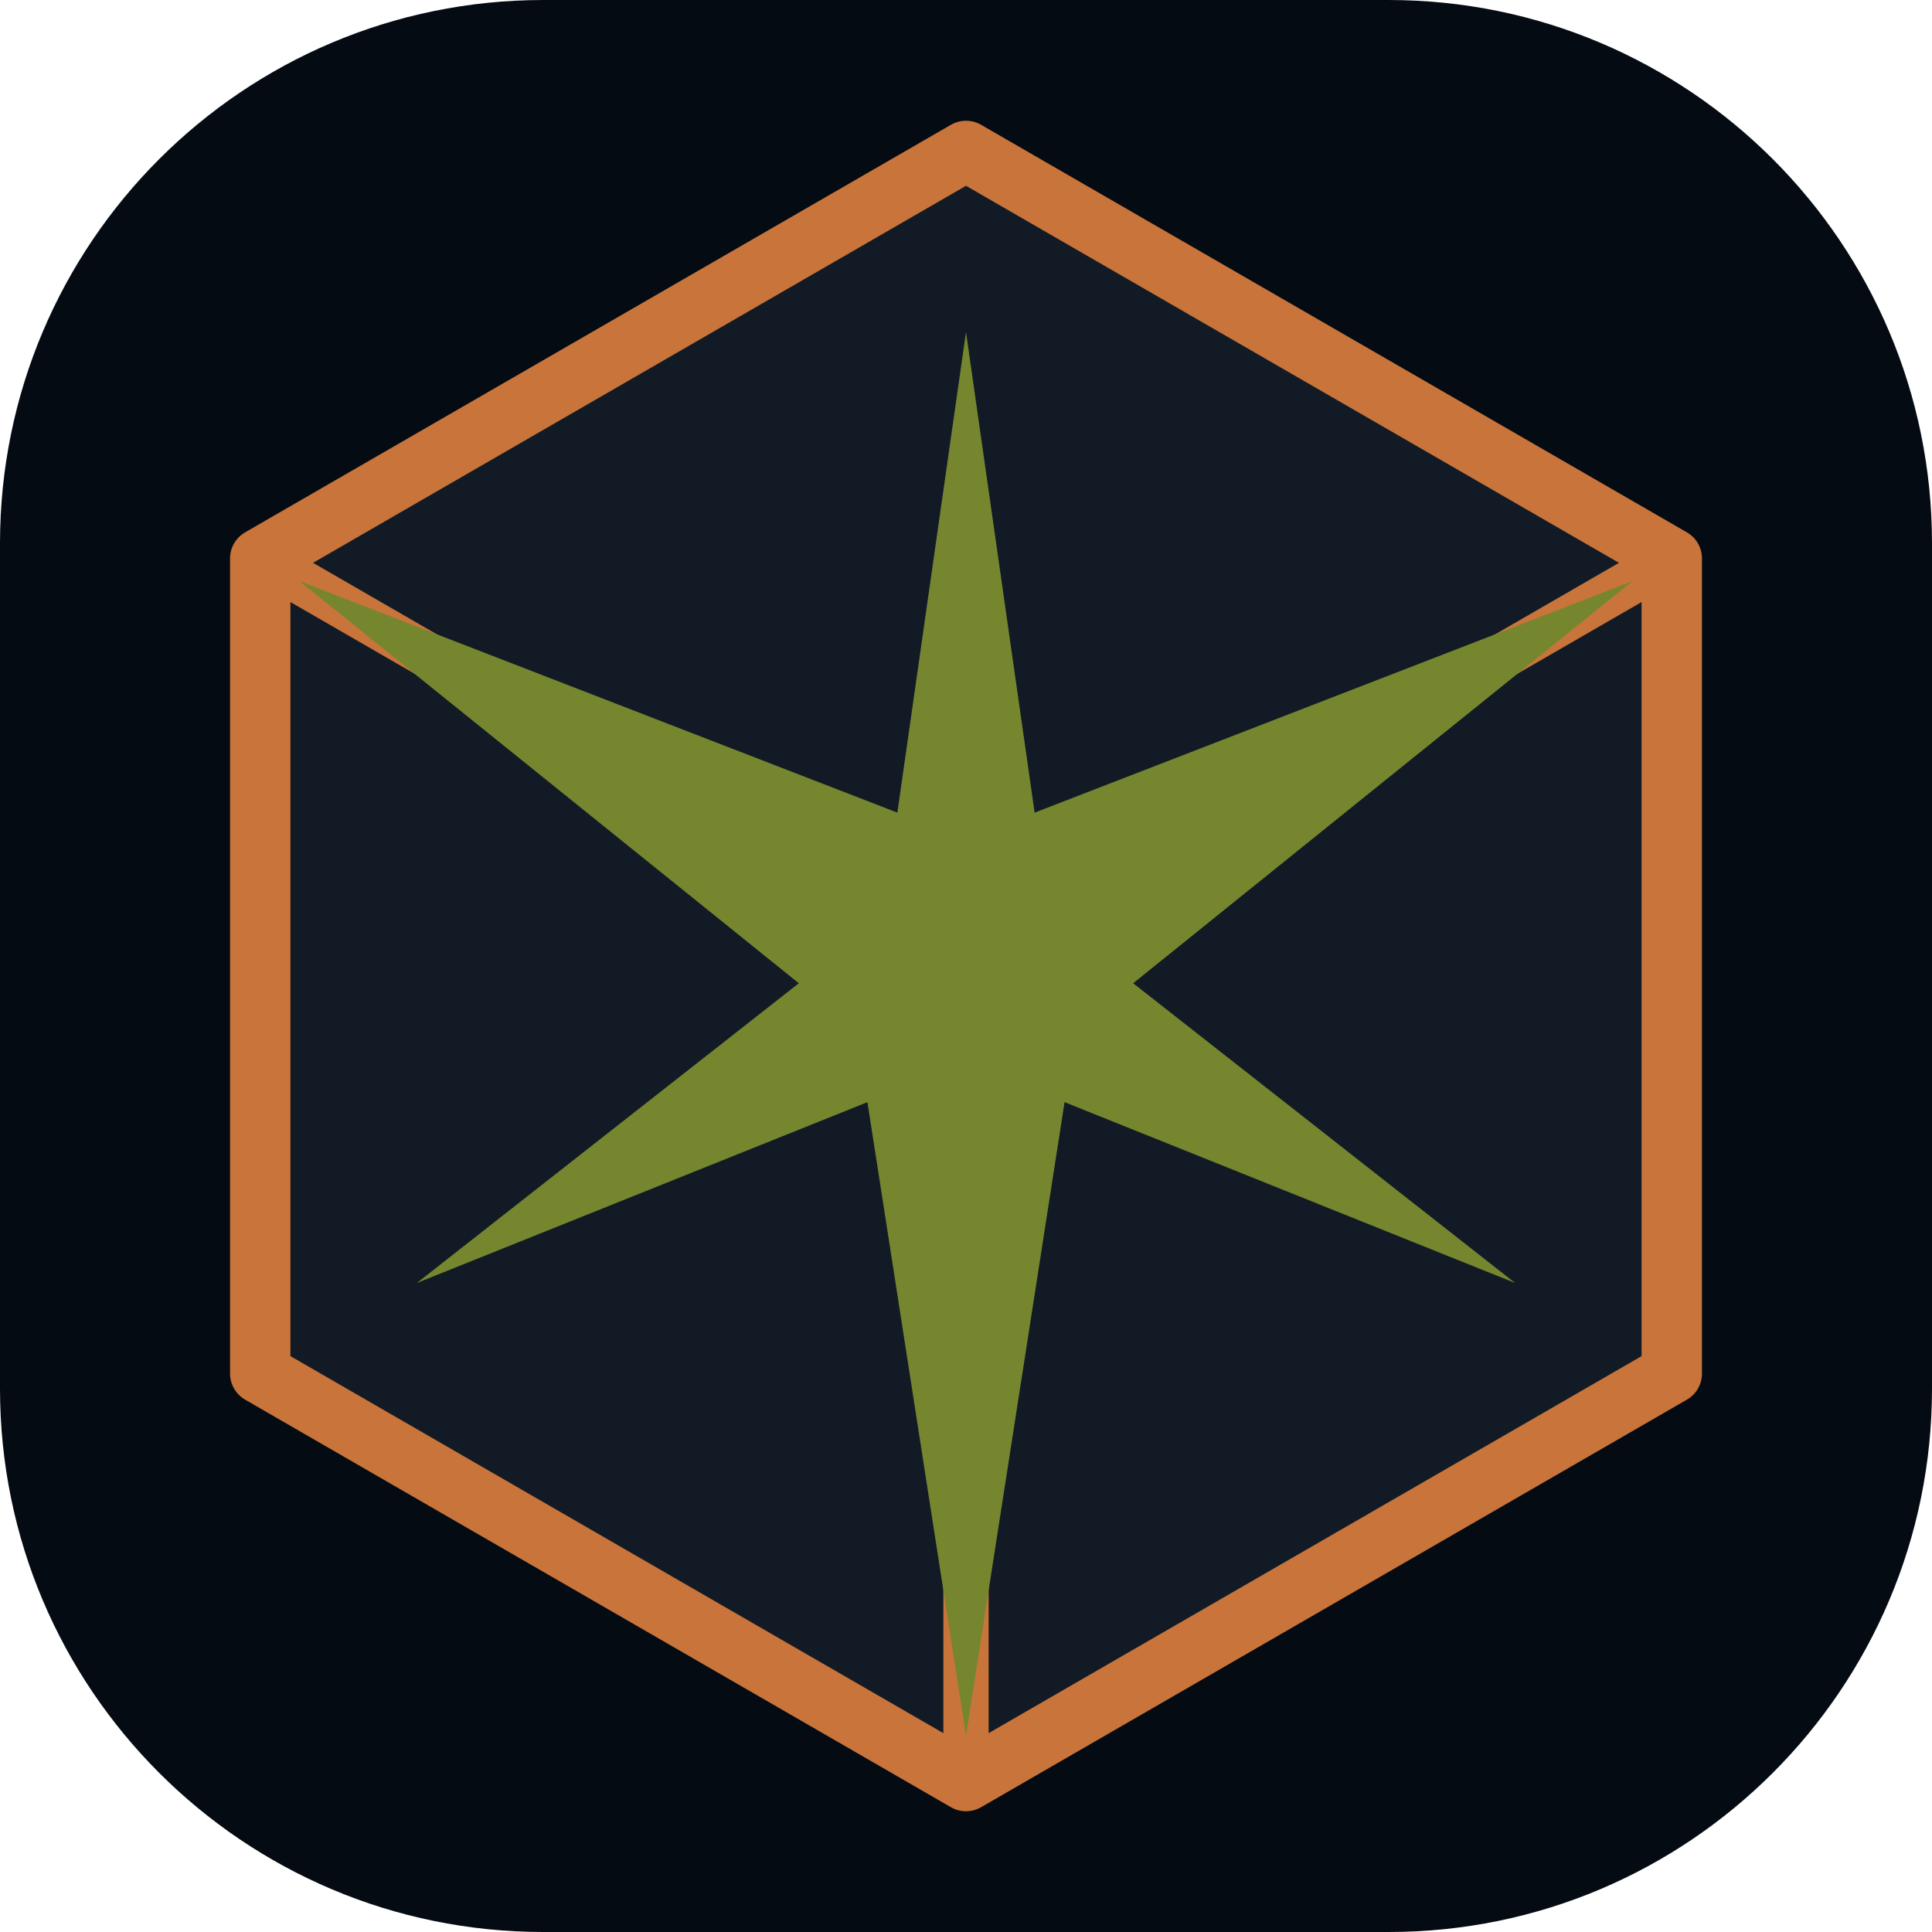
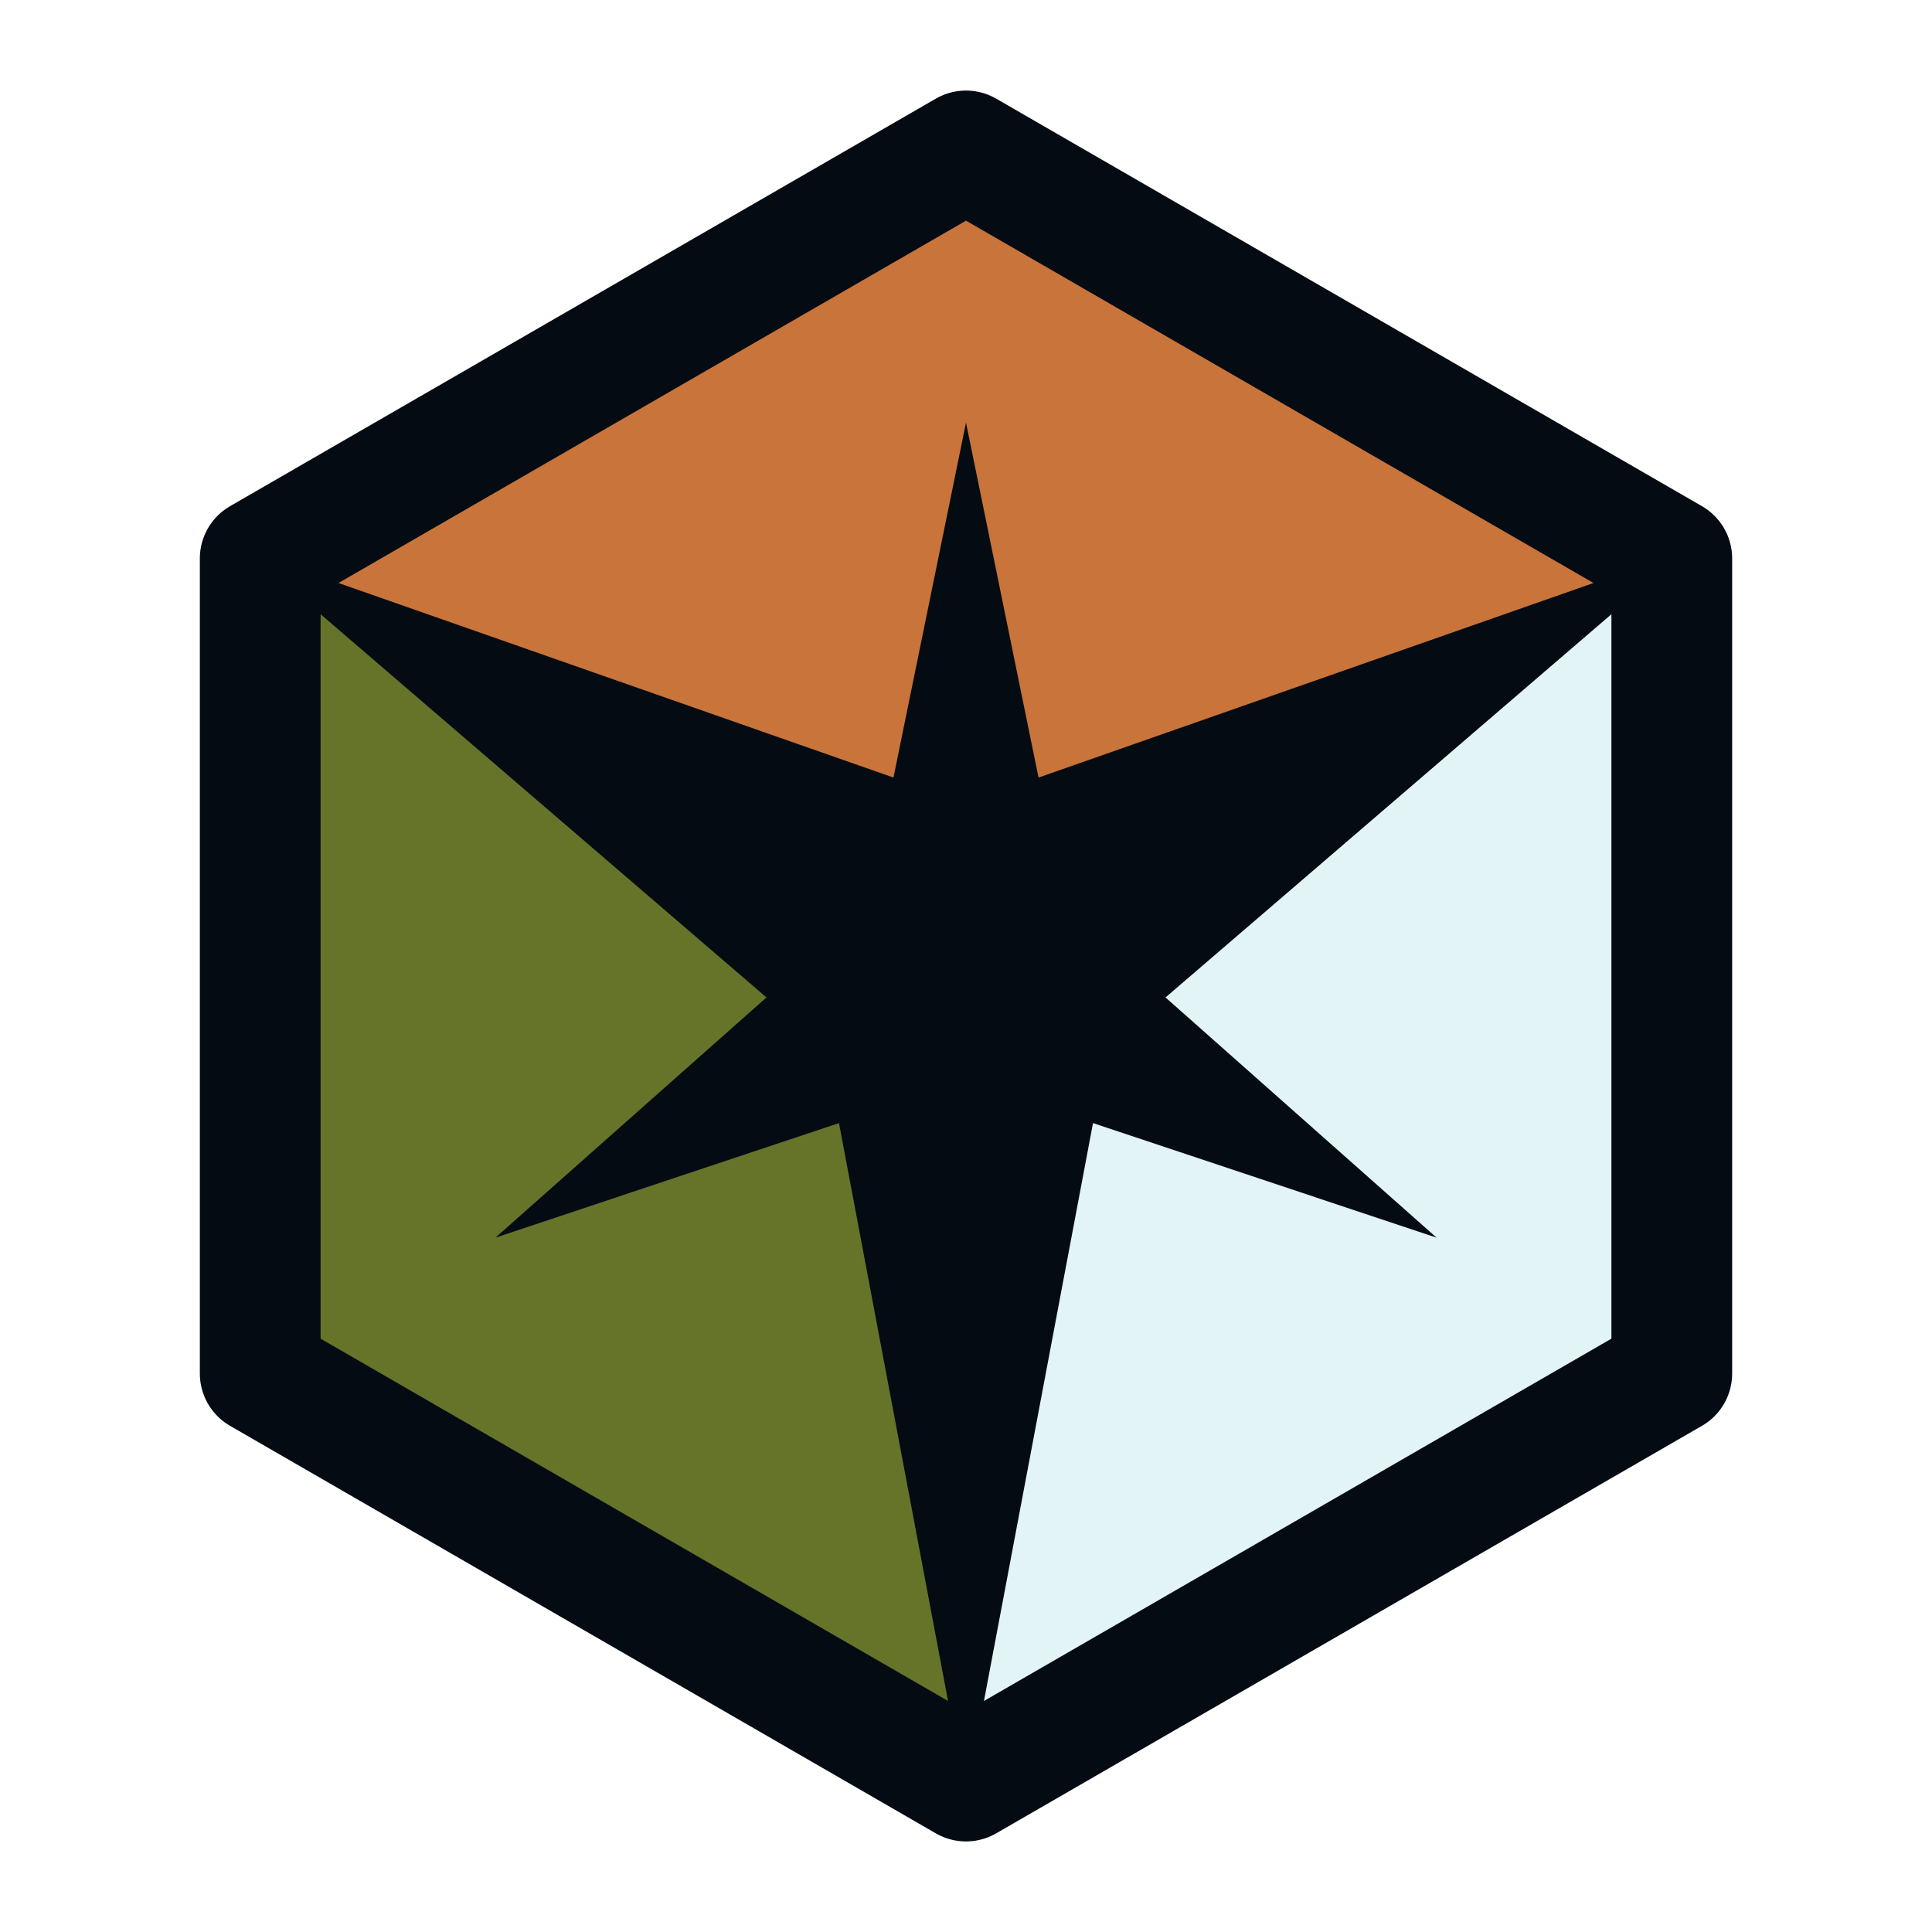
<svg xmlns="http://www.w3.org/2000/svg" viewBox="0 0 64 64">
-   <rect width="64" height="64" rx="18" fill="#050b13" />
-   <polygon points="55.38,45.50 32.00,59.00 8.62,45.50 8.62,18.50 32.00,5.00 55.38,18.50" fill="#121b25" />
-   <line x1="32" y1="32" x2="32.00" y2="59.00" stroke="#c8743a" stroke-width="1.5" />
-   <line x1="32" y1="32" x2="8.62" y2="18.50" stroke="#c8743a" stroke-width="1.5" />
-   <line x1="32" y1="32" x2="55.38" y2="18.50" stroke="#c8743a" stroke-width="1.5" />
-   <polygon points="55.38,45.50 32.00,59.00 8.62,45.50 8.62,18.50 32.00,5.00 55.38,18.50" fill="none" stroke="#c8743a" stroke-width="2" stroke-linejoin="round" />
-   <polygon points="54.08,19.25 35.64,34.10 32.00,57.50 28.36,34.10 9.92,19.25 32.00,27.80" fill="#76862f" />
-   <polygon points="50.19,42.50 32.00,35.20 13.81,42.50 29.23,30.40 32.00,11.00 34.77,30.40" fill="#76862f" />
+   <polygon points="32,32 8.62,18.50 32.00,5.00 55.38,18.50" fill="#c8743a" />
+   <polygon points="32,32 32.00,59.00 8.62,45.50 8.62,18.50" fill="#66742a" />
+   <polygon points="32,32 55.38,18.50 55.38,45.50 32.00,59.00" fill="#e3f4f7" />
+   <polygon points="55.38,45.50 32.00,59.00 8.62,45.50 8.62,18.50 32.00,5.00 55.38,18.50" fill="none" stroke="#050b13" stroke-width="4" stroke-linejoin="round" />
+   <polygon points="55.82,18.25 36.68,34.70 32.00,59.50 27.32,34.70 8.18,18.25 32.00,26.60" fill="#050b13" />
+   <polygon points="47.59,41.00 32.00,35.80 16.41,41.00 28.71,30.10 32.00,14.00 35.29,30.10" fill="#050b13" />
</svg>
